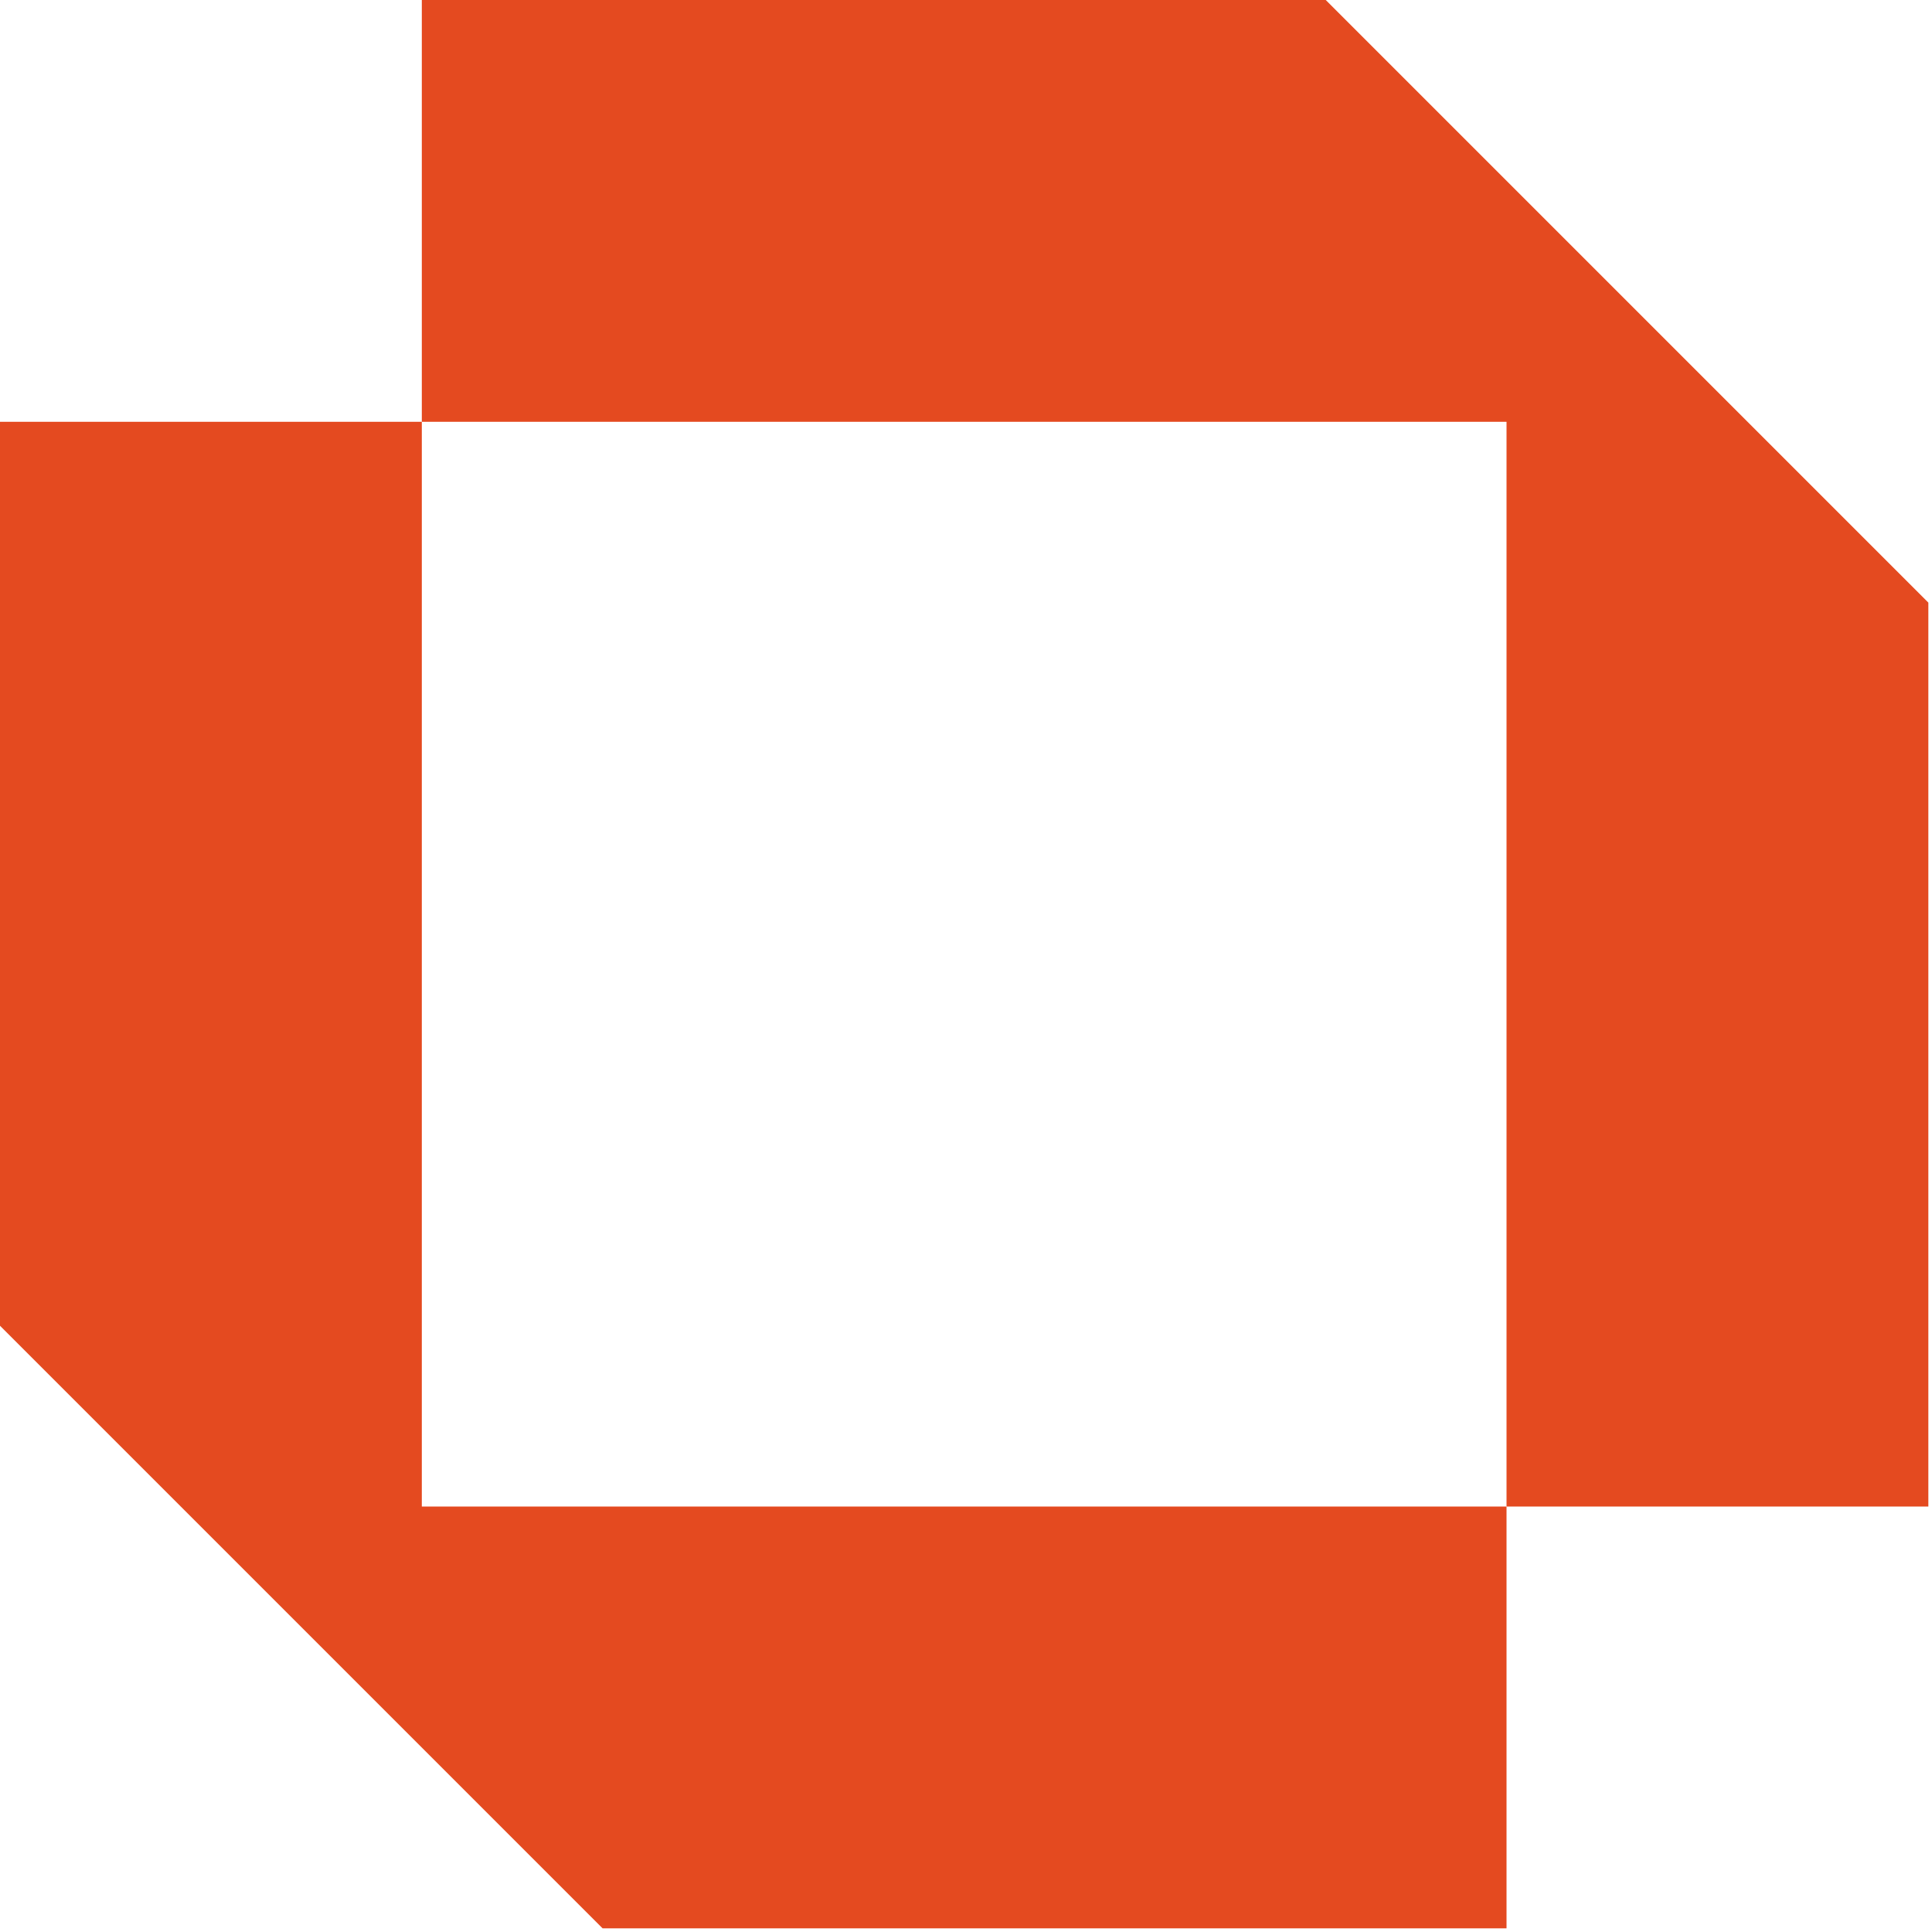
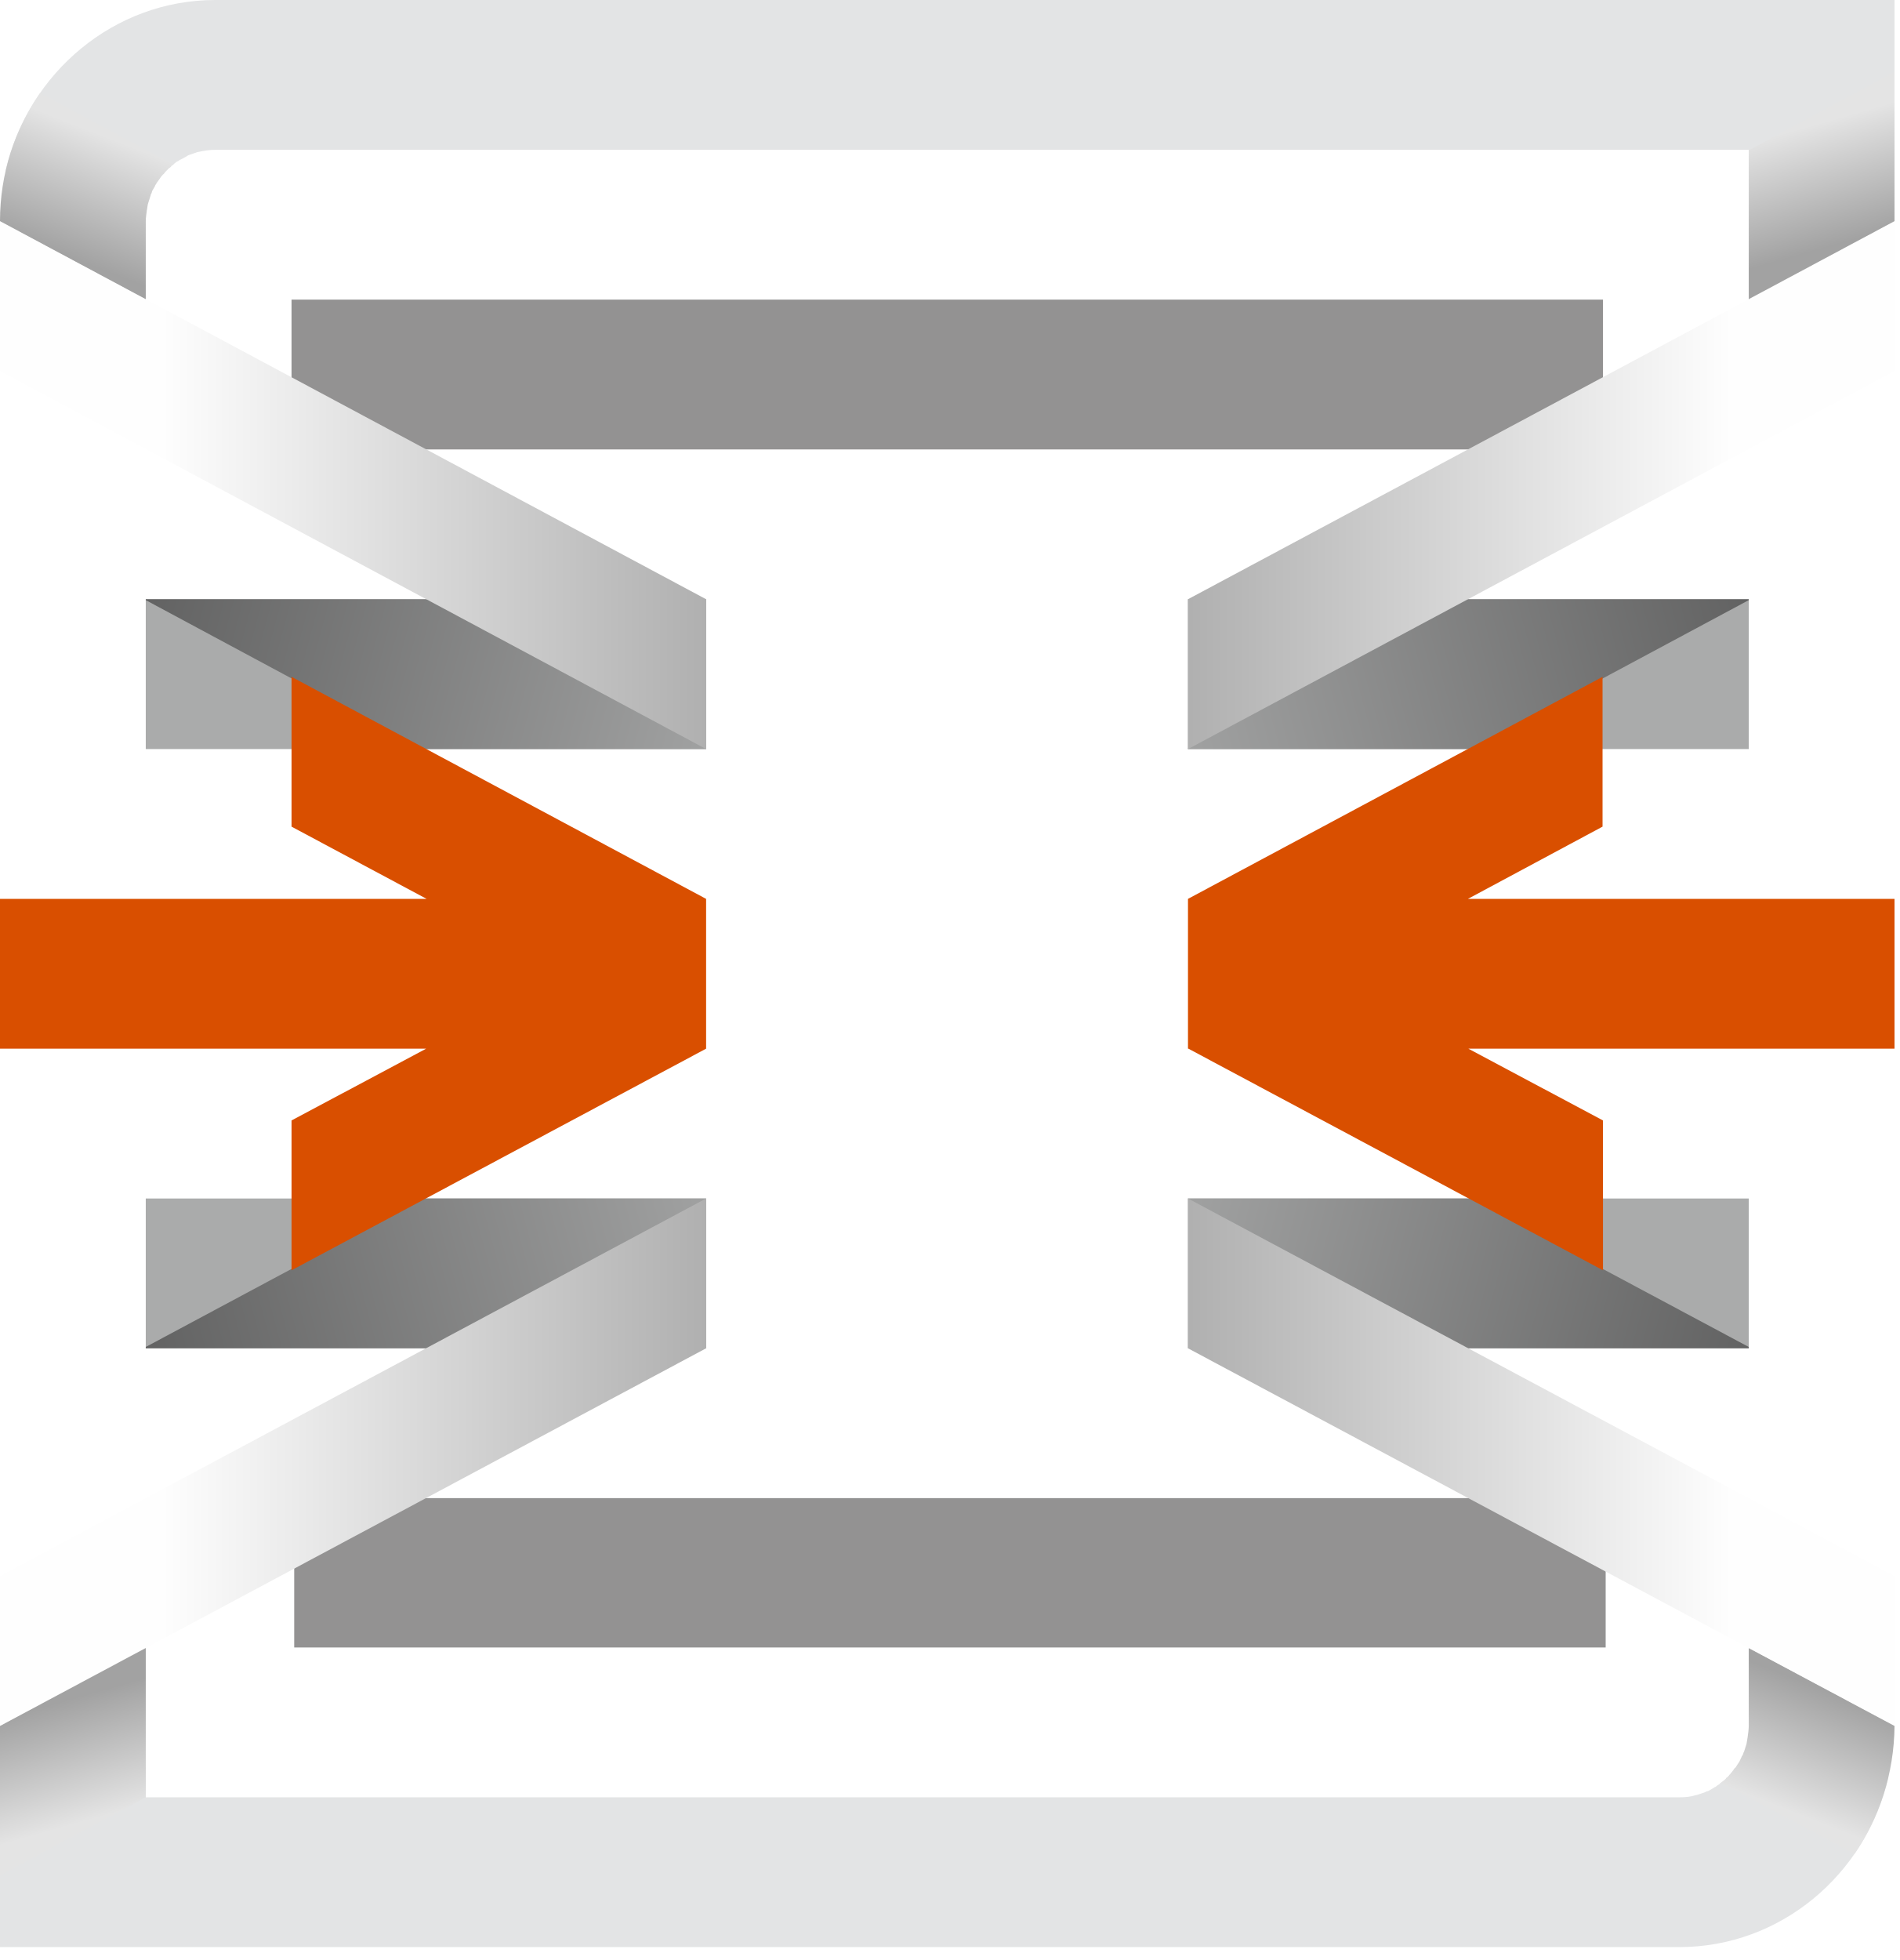
- <svg xmlns="http://www.w3.org/2000/svg" width="100%" height="100%" viewBox="0 0 355 355" version="1.1" xml:space="preserve" style="fill-rule:evenodd;clip-rule:evenodd;stroke-linejoin:round;stroke-miterlimit:2;">
-   <g transform="matrix(4.16667,0,0,4.16667,0,-4.00417)">
-     <path d="M18.602,0.961L18.602,19.563L66.437,19.563L66.437,67.398L85.039,67.398L85.039,27.536L58.464,0.961L18.602,0.961Z" style="fill:rgb(228,74,32);fill-rule:nonzero;" />
+ <svg xmlns="http://www.w3.org/2000/svg" width="100%" height="100%" viewBox="0 0 95 98" version="1.1" xml:space="preserve" style="fill-rule:evenodd;clip-rule:evenodd;stroke-linejoin:round;stroke-miterlimit:1.414;">
+   <g transform="matrix(1,0,0,1,0,-0.00415471)">
+     <path d="M94.747,9.011L87.457,9.011L87.457,7.495L10.768,7.495C10.456,7.495 10.21,7.539 9.898,7.606L9.876,7.606L9.497,7.74L9.43,7.762L9.386,7.785L9.319,7.829L9.029,7.985L8.962,8.007L8.962,8.03L8.828,8.097L8.717,8.186L8.672,8.23L8.605,8.275L8.561,8.297L8.561,8.32L8.516,8.364L8.449,8.409L8.405,8.453L8.36,8.498L8.249,8.609L8.226,8.654L8.159,8.721L8.115,8.743L8.137,8.743L8.07,8.81L8.048,8.832L8.048,8.855L8.003,8.899L8.003,8.922L7.959,8.966L7.936,9.011L0.29,9.011L0.29,8.498C1.427,3.638 5.707,0.004 10.768,0.004L94.747,0.004L94.747,9.011Z" style="fill:rgb(227,228,229);fill-rule:nonzero;" />
  </g>
-   <g transform="matrix(4.16667,0,0,4.16667,0,-4.00417)">
-     <path d="M66.437,86L66.437,67.398L18.602,67.398L18.602,19.563L0,19.563L0,59.426L26.574,86L66.437,86Z" style="fill:rgb(228,74,32);fill-rule:nonzero;" />
+   <g transform="matrix(1,0,0,1,0,-0.00415471)">
+     <path d="M87.457,7.517L94.747,3.593L94.747,11.084L87.479,14.985L87.457,14.985L87.457,7.517Z" style="fill:url(#_Linear1);fill-rule:nonzero;" />
  </g>
+   <g transform="matrix(1,0,0,1,0,-0.00415471)">
+     <path d="M2.006,4.663L8.672,8.23L8.605,8.275L8.561,8.297L8.561,8.32L8.516,8.364L8.449,8.409L8.405,8.453L8.36,8.498L8.249,8.609L8.226,8.654L8.159,8.721L8.115,8.743L8.137,8.743L8.07,8.81L8.048,8.832L8.048,8.855L8.003,8.899L8.003,8.922L7.959,8.966L7.892,9.078L7.87,9.1L7.803,9.211L7.758,9.278L7.758,9.3L7.602,9.568L7.602,9.59L7.58,9.657L7.557,9.702L7.535,9.746L7.535,9.769L7.401,10.192C7.401,10.17 7.29,10.772 7.29,11.062L7.29,14.985L0,11.084L0,11.062C0,8.676 0.736,6.469 2.006,4.663Z" style="fill:url(#_Linear2);fill-rule:nonzero;" />
+   </g>
+   <g transform="matrix(1,0,0,1,0,-0.00415471)">
+     <rect x="14.58" y="14.985" width="65.587" height="7.491" style="fill:rgb(147,146,146);fill-rule:nonzero;" />
+   </g>
+   <g transform="matrix(1,0,0,1,0,-0.00415471)">
+     <path d="M0,88.375L7.29,88.375L7.29,89.869L83.979,89.869C84.291,89.869 84.537,89.847 84.826,89.757L84.849,89.757L85.25,89.624L85.295,89.601L85.339,89.579L85.428,89.557L85.696,89.401L85.763,89.356L85.785,89.356L85.896,89.267L86.008,89.2L86.008,89.178L86.075,89.133L86.142,89.089L86.164,89.066L86.231,89.022L86.298,88.955L86.32,88.933L86.32,88.91L86.365,88.888L86.476,88.776L86.476,88.754L86.521,88.732L86.565,88.665L86.61,88.62L86.654,88.554L86.677,88.531L86.721,88.464L86.766,88.397L86.788,88.397L86.81,88.375L94.435,88.375L94.435,88.888C93.298,93.748 89.04,97.359 83.979,97.359L0,97.359L0,89.958L0,89.869L0,88.375Z" style="fill:rgb(227,228,229);fill-rule:nonzero;" />
+   </g>
+   <g transform="matrix(1,0,0,1,0,-0.00415471)">
+     <path d="M7.29,89.869L0,93.77L0,89.958L0,89.869L0,86.28L7.245,82.378L7.29,82.378L7.29,89.869Z" style="fill:url(#_Linear3);fill-rule:nonzero;" />
+   </g>
+   <g transform="matrix(1,0,0,1,0,-0.00415471)">
+     <path d="M92.741,92.7L86.075,89.133L86.142,89.089L86.164,89.066L86.231,89.022L86.298,88.955L86.32,88.933L86.32,88.91L86.365,88.888L86.476,88.776L86.476,88.754L86.521,88.732L86.565,88.665L86.61,88.62L86.654,88.554L86.677,88.531L86.721,88.464L86.766,88.397L86.788,88.397L86.855,88.286L86.944,88.152L86.989,88.085L87.123,87.796L87.145,87.773L87.167,87.729L87.167,87.706L87.189,87.662L87.189,87.639L87.212,87.617L87.346,87.194C87.346,87.194 87.457,86.592 87.457,86.302L87.457,82.401L94.747,86.28L94.747,86.302C94.725,88.687 93.989,90.894 92.741,92.7Z" style="fill:url(#_Linear4);fill-rule:nonzero;" />
+   </g>
+   <g transform="matrix(1,0,0,1,0,-0.00415471)">
+     <rect x="7.29" y="29.966" width="28.023" height="7.491" style="fill:rgb(170,171,171);fill-rule:nonzero;" />
+   </g>
+   <g transform="matrix(1,0,0,1,0,-0.00415471)">
+     <path d="M21.156,37.457L7.29,30.011L7.29,29.966L21.402,29.966L35.313,37.412L35.313,37.457L21.156,37.457Z" style="fill:url(#_Linear5);fill-rule:nonzero;" />
+   </g>
+   <g transform="matrix(1,0,0,1,0,-0.00415471)">
+     <rect x="59.412" y="29.966" width="28.045" height="7.491" style="fill:rgb(170,171,171);fill-rule:nonzero;" />
+   </g>
+   <g transform="matrix(1,0,0,1,0,-0.00415471)">
+     <path d="M73.568,37.457L87.457,30.011L87.457,29.966L73.323,29.966L59.412,37.412L59.412,37.457L73.568,37.457Z" style="fill:url(#_Linear6);fill-rule:nonzero;" />
+   </g>
+   <g transform="matrix(1,0,0,1,0,-0.00415471)">
+     <rect x="59.412" y="59.929" width="28.045" height="7.491" style="fill:rgb(170,171,171);fill-rule:nonzero;" />
+   </g>
+   <g transform="matrix(1,0,0,1,0,-0.00415471)">
+     <path d="M73.568,59.929L87.457,67.352L87.457,67.419L73.323,67.419L59.412,59.951L59.412,59.929L73.568,59.929Z" style="fill:url(#_Linear7);fill-rule:nonzero;" />
+   </g>
+   <g transform="matrix(1,0,0,1,0,-0.00415471)">
+     <rect x="7.29" y="59.929" width="28.023" height="7.491" style="fill:rgb(170,171,171);fill-rule:nonzero;" />
+   </g>
+   <g transform="matrix(1,0,0,1,0,-0.00415471)">
+     <path d="M21.156,59.929L7.29,67.352L7.29,67.419L21.402,67.419L35.313,59.951L35.313,59.929L21.156,59.929Z" style="fill:url(#_Linear8);fill-rule:nonzero;" />
+   </g>
+   <g transform="matrix(1,0,0,1,0,-0.00415471)">
+     <path d="M35.313,37.457L0,18.552L0,11.062L35.313,29.966L35.313,37.457Z" style="fill:url(#_Linear9);fill-rule:nonzero;" />
+   </g>
+   <g transform="matrix(1,0,0,1,0,-0.00415471)">
+     <path d="M59.412,37.457L94.747,18.552L94.747,11.062L59.412,29.966L59.412,37.457Z" style="fill:url(#_Linear10);fill-rule:nonzero;" />
+   </g>
+   <g transform="matrix(1,0,0,1,0,-0.00415471)">
+     <rect x="14.714" y="74.91" width="65.587" height="7.468" style="fill:rgb(147,146,146);fill-rule:nonzero;" />
+   </g>
+   <g transform="matrix(1,0,0,1,0,-0.00415471)">
+     <path d="M59.412,59.929L94.747,78.811L94.747,86.302L59.412,67.419L59.412,59.929Z" style="fill:url(#_Linear11);fill-rule:nonzero;" />
+   </g>
+   <g transform="matrix(1,0,0,1,0,-0.00415471)">
+     <path d="M35.313,59.929L0,78.811L0,86.302L35.313,67.419L35.313,59.929Z" style="fill:url(#_Linear12);fill-rule:nonzero;" />
+   </g>
+   <g transform="matrix(1,0,0,1,0,-0.00415471)">
+     <path d="M94.747,44.948L73.412,44.948L80.145,41.336L80.145,33.846L59.412,44.948L59.412,52.438L59.434,52.438L80.167,63.518L80.167,56.027L73.434,52.438L94.747,52.438L94.747,44.948Z" style="fill:rgb(217,79,0);fill-rule:nonzero;" />
+   </g>
+   <g transform="matrix(1,0,0,1,0,-0.00415471)">
+     <path d="M14.58,33.846L14.58,41.336L21.335,44.948L0,44.948L0,52.438L21.312,52.438L14.58,56.027L14.58,63.518L35.313,52.438L35.313,52.416L35.313,44.948L14.58,33.846Z" style="fill:rgb(217,79,0);fill-rule:nonzero;" />
+   </g>
+   <defs>
+     <linearGradient id="_Linear1" x1="0" y1="0" x2="1" y2="0" gradientUnits="userSpaceOnUse" gradientTransform="matrix(1.65841,5.84056,-5.84056,1.65841,90.2635,6.36912)">
+       <stop offset="0" style="stop-color:rgb(228,228,228);stop-opacity:1" />
+       <stop offset="1" style="stop-color:rgb(162,162,162);stop-opacity:1" />
+     </linearGradient>
+     <linearGradient id="_Linear2" x1="0" y1="0" x2="1" y2="0" gradientUnits="userSpaceOnUse" gradientTransform="matrix(-2.29154,5.81958,-5.81958,-2.29154,5.47686,6.9145)">
+       <stop offset="0" style="stop-color:rgb(228,228,228);stop-opacity:1" />
+       <stop offset="1" style="stop-color:rgb(162,162,162);stop-opacity:1" />
+     </linearGradient>
+     <linearGradient id="_Linear3" x1="0" y1="0" x2="1" y2="0" gradientUnits="userSpaceOnUse" gradientTransform="matrix(-1.65885,-5.83931,5.83931,-1.65885,4.4731,91.0027)">
+       <stop offset="0" style="stop-color:rgb(228,228,228);stop-opacity:1" />
+       <stop offset="1" style="stop-color:rgb(162,162,162);stop-opacity:1" />
+     </linearGradient>
+     <linearGradient id="_Linear4" x1="0" y1="0" x2="1" y2="0" gradientUnits="userSpaceOnUse" gradientTransform="matrix(2.29131,-5.81924,5.81924,2.29131,89.2594,90.4576)">
+       <stop offset="0" style="stop-color:rgb(228,228,228);stop-opacity:1" />
+       <stop offset="1" style="stop-color:rgb(162,162,162);stop-opacity:1" />
+     </linearGradient>
+     <linearGradient id="_Linear5" x1="0" y1="0" x2="1" y2="0" gradientUnits="userSpaceOnUse" gradientTransform="matrix(-46.185,-12.0168,12.0168,-46.185,44.3937,39.7156)">
+       <stop offset="0" style="stop-color:rgb(170,171,171);stop-opacity:1" />
+       <stop offset="0.1" style="stop-color:rgb(170,171,171);stop-opacity:1" />
+       <stop offset="1" style="stop-color:rgb(78,78,78);stop-opacity:1" />
+     </linearGradient>
+     <linearGradient id="_Linear6" x1="0" y1="0" x2="1" y2="0" gradientUnits="userSpaceOnUse" gradientTransform="matrix(46.1861,-12.0159,12.0159,46.1861,50.342,39.7152)">
+       <stop offset="0" style="stop-color:rgb(170,171,171);stop-opacity:1" />
+       <stop offset="0.1" style="stop-color:rgb(170,171,171);stop-opacity:1" />
+       <stop offset="1" style="stop-color:rgb(78,78,78);stop-opacity:1" />
+     </linearGradient>
+     <linearGradient id="_Linear7" x1="0" y1="0" x2="1" y2="0" gradientUnits="userSpaceOnUse" gradientTransform="matrix(46.1854,12.0159,-12.0159,46.1854,50.3425,57.6569)">
+       <stop offset="0" style="stop-color:rgb(170,171,171);stop-opacity:1" />
+       <stop offset="0.1" style="stop-color:rgb(170,171,171);stop-opacity:1" />
+       <stop offset="1" style="stop-color:rgb(78,78,78);stop-opacity:1" />
+     </linearGradient>
+     <linearGradient id="_Linear8" x1="0" y1="0" x2="1" y2="0" gradientUnits="userSpaceOnUse" gradientTransform="matrix(-46.1844,12.0166,-12.0166,-46.1844,44.3935,57.6564)">
+       <stop offset="0" style="stop-color:rgb(170,171,171);stop-opacity:1" />
+       <stop offset="0.1" style="stop-color:rgb(170,171,171);stop-opacity:1" />
+       <stop offset="1" style="stop-color:rgb(78,78,78);stop-opacity:1" />
+     </linearGradient>
+     <linearGradient id="_Linear9" x1="0" y1="0" x2="1" y2="0" gradientUnits="userSpaceOnUse" gradientTransform="matrix(35.3155,0,0,35.3155,-0.000283467,24.2587)">
+       <stop offset="0" style="stop-color:rgb(254,254,254);stop-opacity:1" />
+       <stop offset="0.23" style="stop-color:rgb(254,254,254);stop-opacity:1" />
+       <stop offset="1" style="stop-color:rgb(176,176,176);stop-opacity:1" />
+     </linearGradient>
+     <linearGradient id="_Linear10" x1="0" y1="0" x2="1" y2="0" gradientUnits="userSpaceOnUse" gradientTransform="matrix(-35.3154,4.32489e-15,-4.32489e-15,-35.3154,94.736,24.2587)">
+       <stop offset="0" style="stop-color:rgb(254,254,254);stop-opacity:1" />
+       <stop offset="0.23" style="stop-color:rgb(254,254,254);stop-opacity:1" />
+       <stop offset="1" style="stop-color:rgb(176,176,176);stop-opacity:1" />
+     </linearGradient>
+     <linearGradient id="_Linear11" x1="0" y1="0" x2="1" y2="0" gradientUnits="userSpaceOnUse" gradientTransform="matrix(-35.3154,4.32489e-15,-4.32489e-15,-35.3154,94.736,73.1133)">
+       <stop offset="0" style="stop-color:rgb(254,254,254);stop-opacity:1" />
+       <stop offset="0.23" style="stop-color:rgb(254,254,254);stop-opacity:1" />
+       <stop offset="1" style="stop-color:rgb(176,176,176);stop-opacity:1" />
+     </linearGradient>
+     <linearGradient id="_Linear12" x1="0" y1="0" x2="1" y2="0" gradientUnits="userSpaceOnUse" gradientTransform="matrix(35.3155,0,0,35.3155,-0.000283467,73.1133)">
+       <stop offset="0" style="stop-color:rgb(254,254,254);stop-opacity:1" />
+       <stop offset="0.23" style="stop-color:rgb(254,254,254);stop-opacity:1" />
+       <stop offset="1" style="stop-color:rgb(176,176,176);stop-opacity:1" />
+     </linearGradient>
+   </defs>
</svg>
